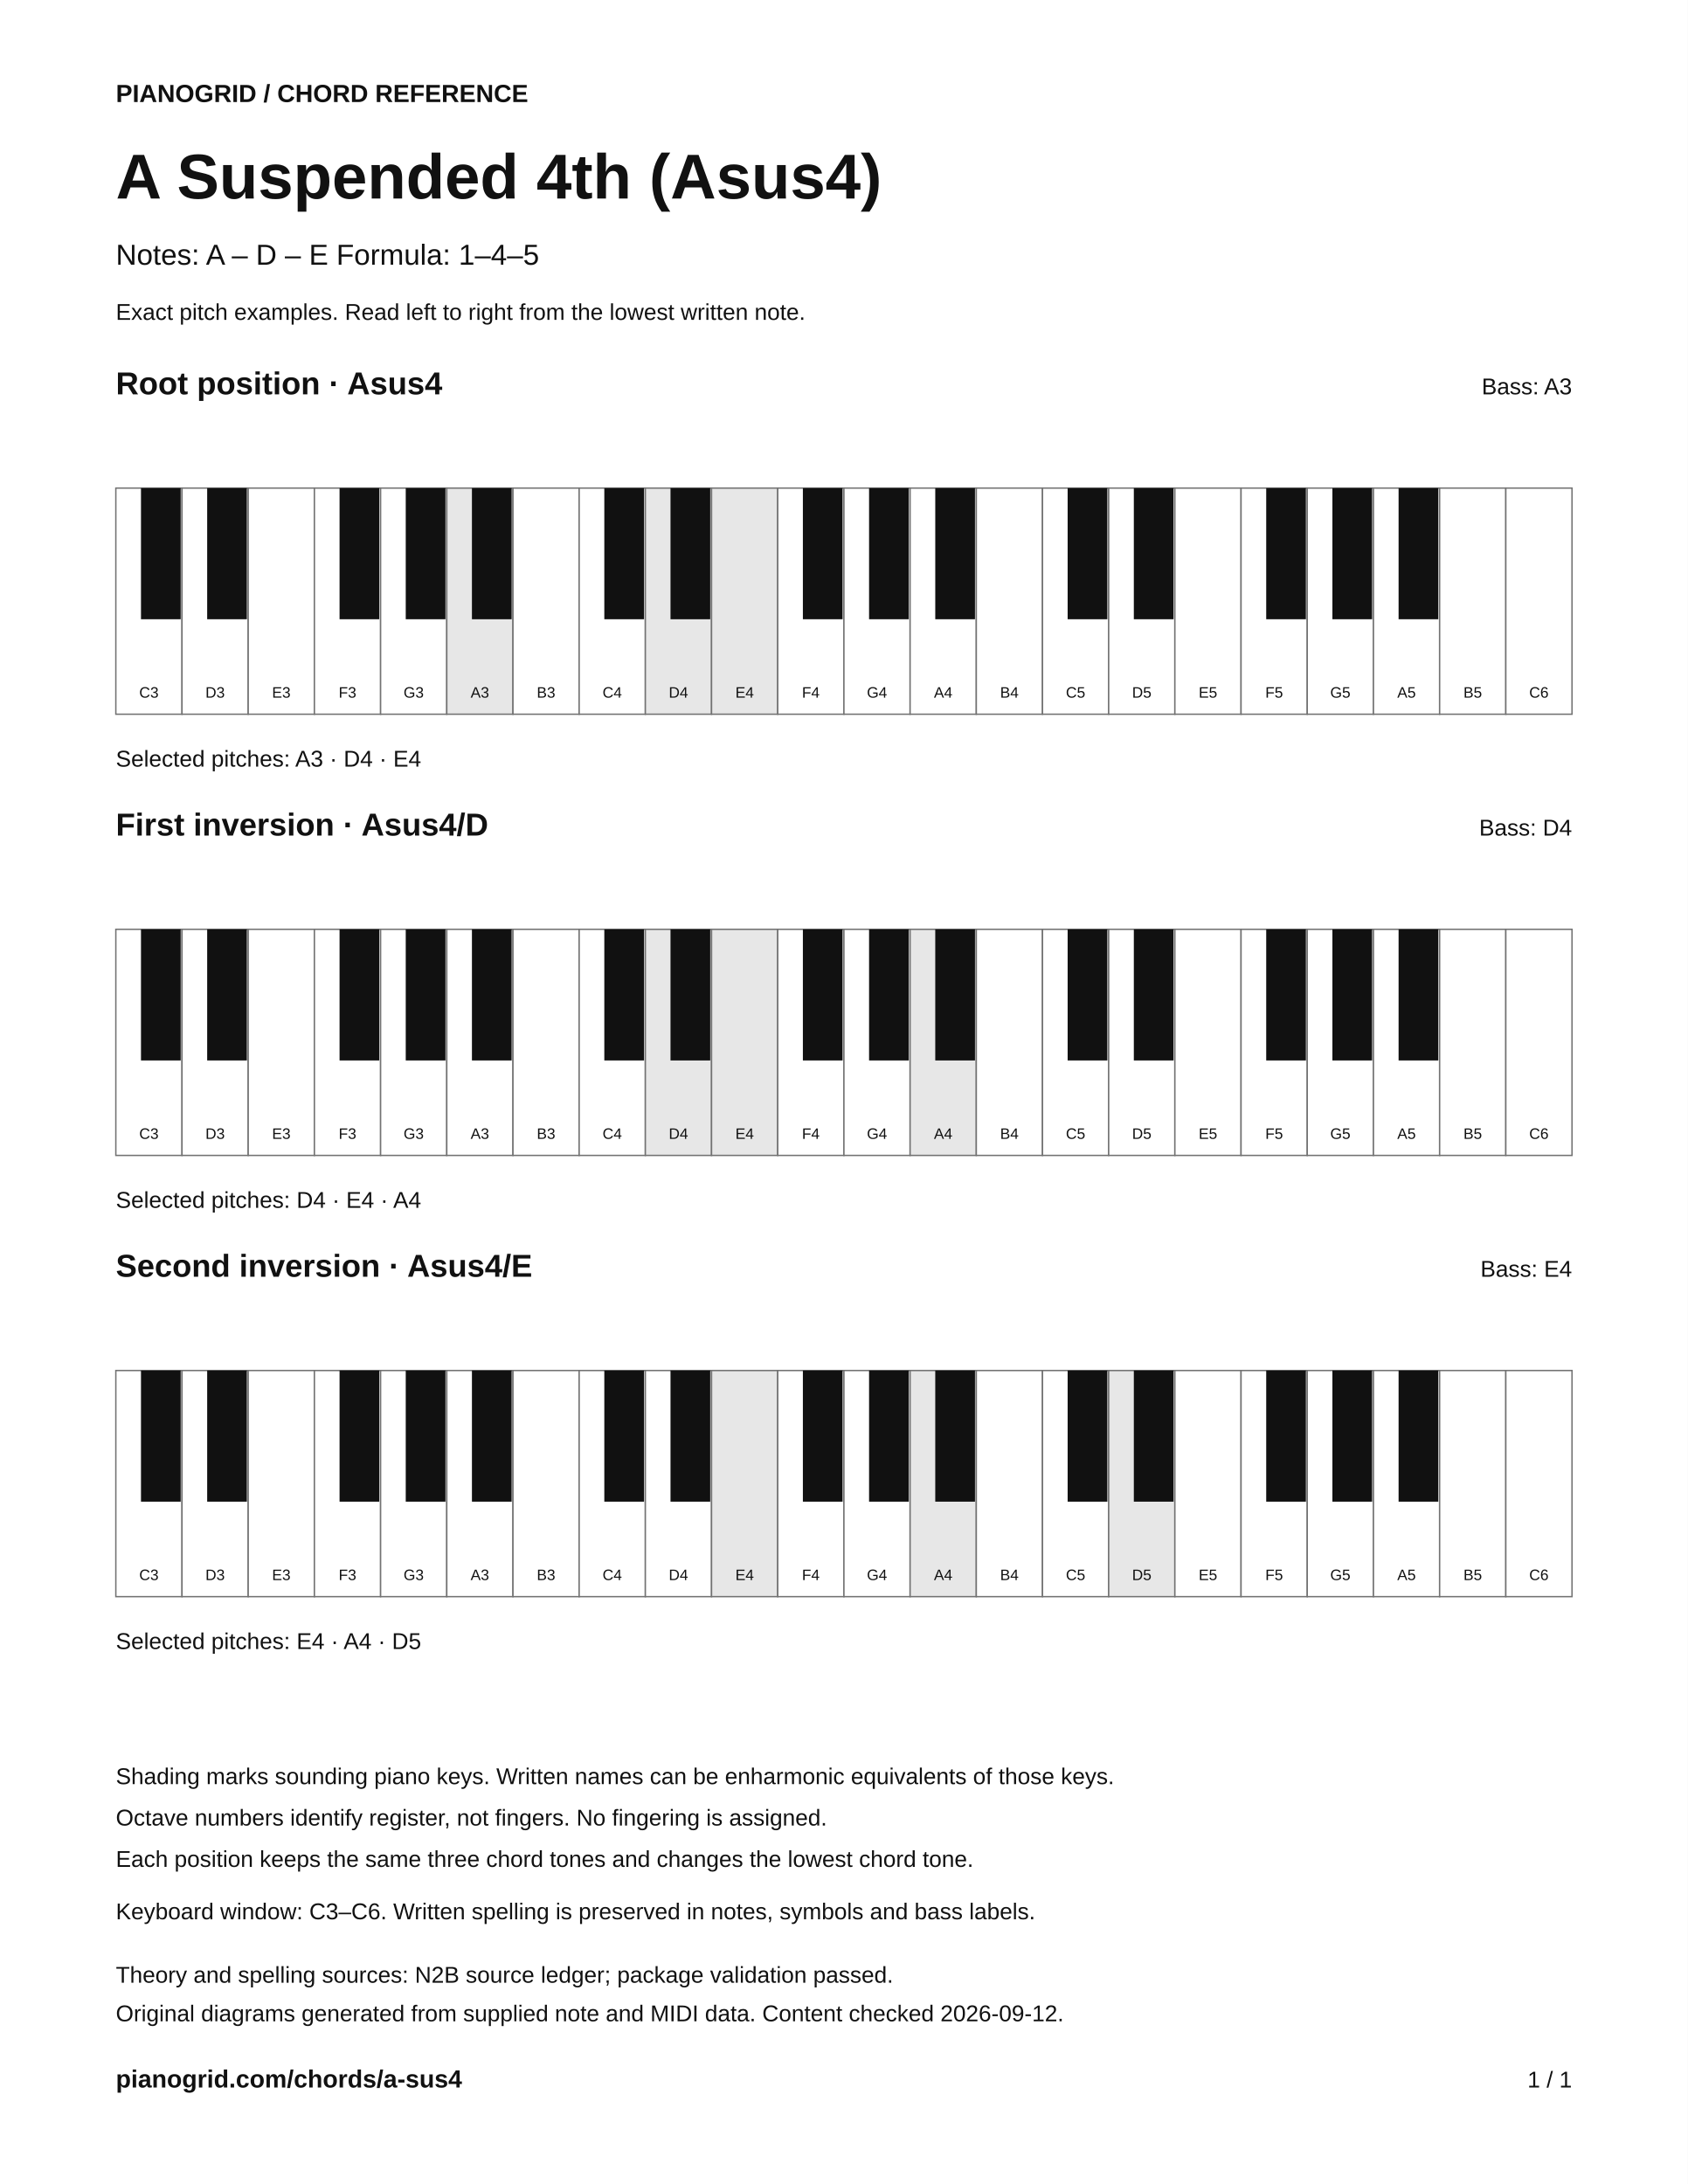
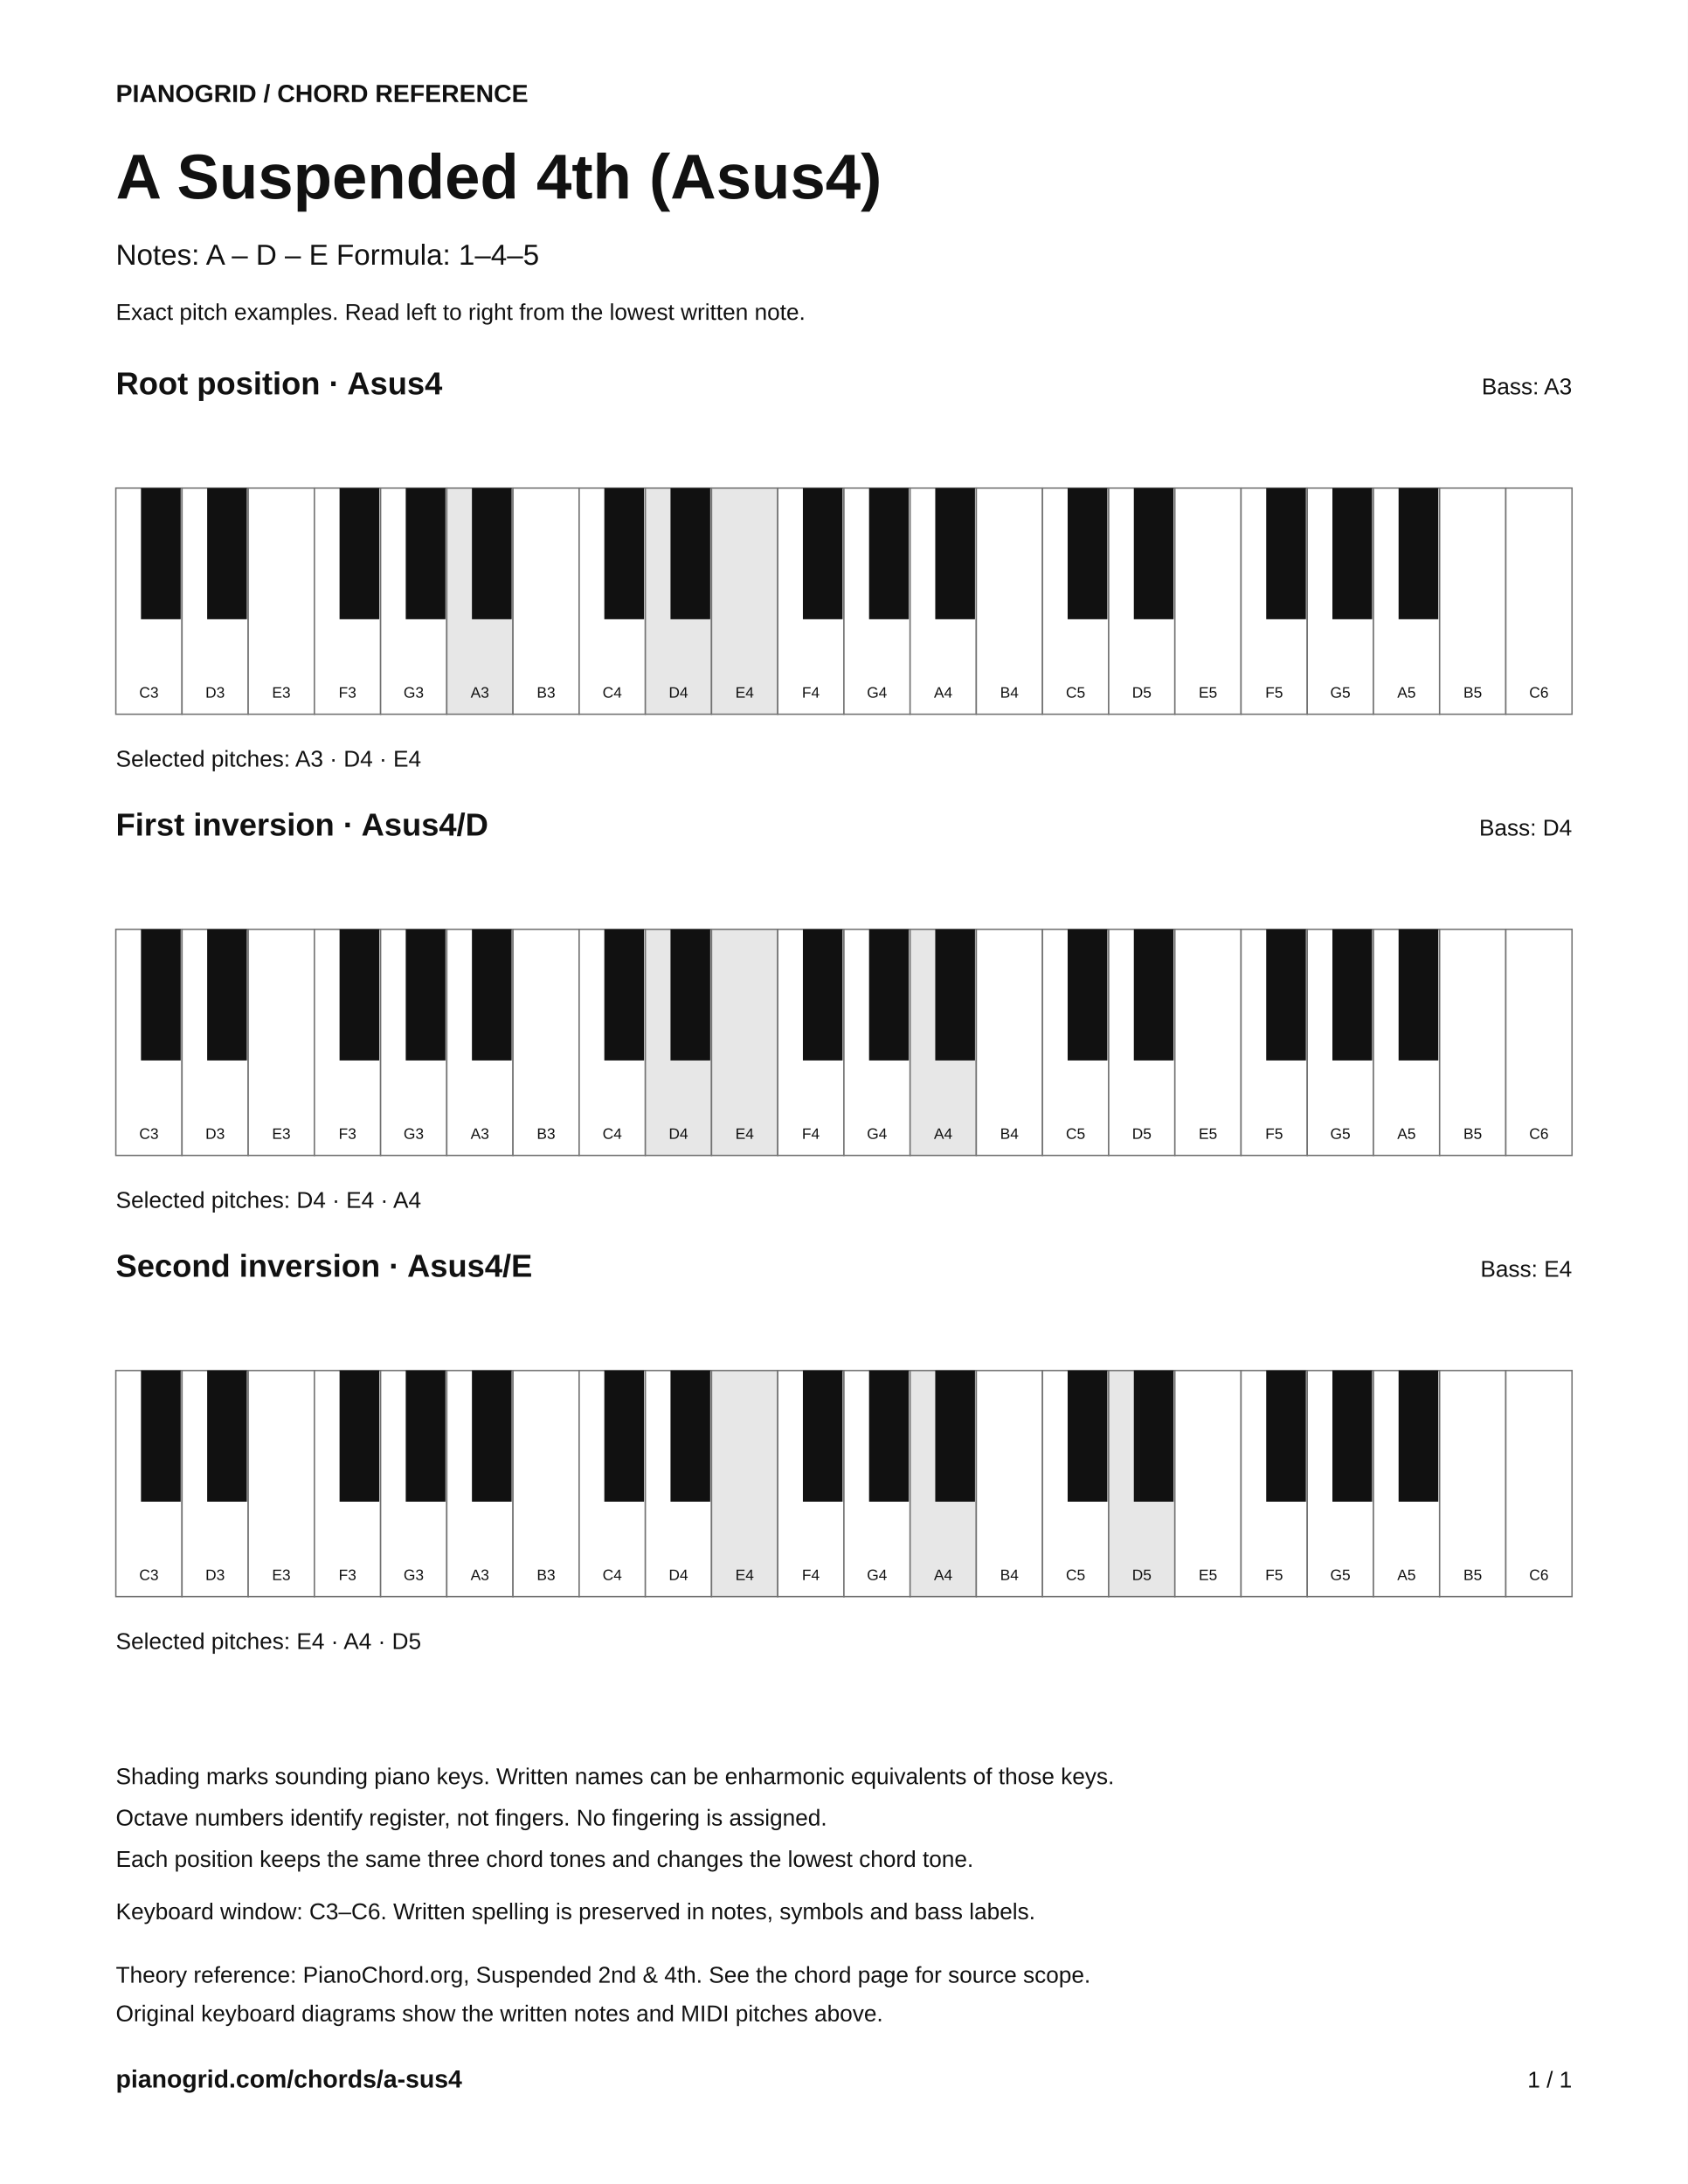
<svg xmlns="http://www.w3.org/2000/svg" width="612" height="792" viewBox="0 0 612 792" role="img" aria-labelledby="title desc">
  <style>text{font-family:"Segoe UI Symbol","Noto Music",Arial,sans-serif;fill:#111}.brand{font-size:9px;font-weight:700}.title{font-size:23px;font-weight:700}.copy{font-size:10.5px}.sub{font-size:11.5px;font-weight:700}.meta{font-size:8.3px}.key{font-size:5.5px}</style>
  <rect width="612" height="792" fill="#fff" />
  <text x="42" y="37" class="brand">PIANOGRID  /  CHORD REFERENCE</text>
  <text x="42" y="72" class="title">A Suspended 4th (Asus4)</text>
  <text x="42" y="96" class="copy">Notes: A – D – E     Formula: 1–4–5</text>
  <text x="42" y="116" class="meta">Exact pitch examples. Read left to right from the lowest written note.</text>
  <text x="42" y="143" class="sub">Root position  ·  Asus4</text>
  <text x="570" y="143" text-anchor="end" class="meta">Bass: A3</text>
  <rect x="42.00" y="177.00" width="24.00" height="82.00" fill="#fff" stroke="#727272" stroke-width=".5" />
  <text x="54.00" y="253.00" text-anchor="middle" class="key">C3</text>
  <rect x="66.00" y="177.00" width="24.00" height="82.00" fill="#fff" stroke="#727272" stroke-width=".5" />
  <text x="78.00" y="253.00" text-anchor="middle" class="key">D3</text>
  <rect x="90.00" y="177.00" width="24.00" height="82.00" fill="#fff" stroke="#727272" stroke-width=".5" />
  <text x="102.00" y="253.00" text-anchor="middle" class="key">E3</text>
  <rect x="114.00" y="177.00" width="24.00" height="82.00" fill="#fff" stroke="#727272" stroke-width=".5" />
  <text x="126.00" y="253.00" text-anchor="middle" class="key">F3</text>
  <rect x="138.00" y="177.00" width="24.00" height="82.00" fill="#fff" stroke="#727272" stroke-width=".5" />
  <text x="150.00" y="253.00" text-anchor="middle" class="key">G3</text>
  <rect x="162.00" y="177.00" width="24.00" height="82.00" fill="#e7e7e7" stroke="#727272" stroke-width=".5" />
  <text x="174.00" y="253.00" text-anchor="middle" class="key">A3</text>
  <rect x="186.00" y="177.00" width="24.00" height="82.00" fill="#fff" stroke="#727272" stroke-width=".5" />
  <text x="198.00" y="253.00" text-anchor="middle" class="key">B3</text>
  <rect x="210.00" y="177.00" width="24.00" height="82.00" fill="#fff" stroke="#727272" stroke-width=".5" />
  <text x="222.00" y="253.00" text-anchor="middle" class="key">C4</text>
  <rect x="234.00" y="177.00" width="24.00" height="82.00" fill="#e7e7e7" stroke="#727272" stroke-width=".5" />
  <text x="246.00" y="253.00" text-anchor="middle" class="key">D4</text>
  <rect x="258.00" y="177.00" width="24.00" height="82.00" fill="#e7e7e7" stroke="#727272" stroke-width=".5" />
  <text x="270.00" y="253.00" text-anchor="middle" class="key">E4</text>
  <rect x="282.00" y="177.00" width="24.00" height="82.00" fill="#fff" stroke="#727272" stroke-width=".5" />
  <text x="294.00" y="253.00" text-anchor="middle" class="key">F4</text>
  <rect x="306.00" y="177.00" width="24.00" height="82.00" fill="#fff" stroke="#727272" stroke-width=".5" />
  <text x="318.00" y="253.00" text-anchor="middle" class="key">G4</text>
  <rect x="330.00" y="177.00" width="24.00" height="82.00" fill="#fff" stroke="#727272" stroke-width=".5" />
  <text x="342.00" y="253.00" text-anchor="middle" class="key">A4</text>
  <rect x="354.00" y="177.00" width="24.00" height="82.00" fill="#fff" stroke="#727272" stroke-width=".5" />
  <text x="366.00" y="253.00" text-anchor="middle" class="key">B4</text>
  <rect x="378.00" y="177.00" width="24.00" height="82.00" fill="#fff" stroke="#727272" stroke-width=".5" />
  <text x="390.00" y="253.00" text-anchor="middle" class="key">C5</text>
  <rect x="402.00" y="177.00" width="24.00" height="82.00" fill="#fff" stroke="#727272" stroke-width=".5" />
  <text x="414.00" y="253.00" text-anchor="middle" class="key">D5</text>
  <rect x="426.00" y="177.00" width="24.00" height="82.00" fill="#fff" stroke="#727272" stroke-width=".5" />
  <text x="438.00" y="253.00" text-anchor="middle" class="key">E5</text>
  <rect x="450.00" y="177.00" width="24.00" height="82.00" fill="#fff" stroke="#727272" stroke-width=".5" />
  <text x="462.00" y="253.00" text-anchor="middle" class="key">F5</text>
  <rect x="474.00" y="177.00" width="24.00" height="82.00" fill="#fff" stroke="#727272" stroke-width=".5" />
  <text x="486.00" y="253.00" text-anchor="middle" class="key">G5</text>
  <rect x="498.00" y="177.00" width="24.00" height="82.00" fill="#fff" stroke="#727272" stroke-width=".5" />
  <text x="510.00" y="253.00" text-anchor="middle" class="key">A5</text>
  <rect x="522.00" y="177.00" width="24.00" height="82.00" fill="#fff" stroke="#727272" stroke-width=".5" />
  <text x="534.00" y="253.00" text-anchor="middle" class="key">B5</text>
  <rect x="546.00" y="177.00" width="24.00" height="82.00" fill="#fff" stroke="#727272" stroke-width=".5" />
  <text x="558.00" y="253.00" text-anchor="middle" class="key">C6</text>
  <rect x="51.12" y="177.00" width="14.40" height="47.56" fill="#111" />
  <rect x="75.12" y="177.00" width="14.40" height="47.56" fill="#111" />
  <rect x="123.12" y="177.00" width="14.40" height="47.56" fill="#111" />
  <rect x="147.12" y="177.00" width="14.40" height="47.56" fill="#111" />
  <rect x="171.12" y="177.00" width="14.40" height="47.56" fill="#111" />
  <rect x="219.12" y="177.00" width="14.40" height="47.56" fill="#111" />
  <rect x="243.12" y="177.00" width="14.40" height="47.56" fill="#111" />
  <rect x="291.12" y="177.00" width="14.40" height="47.56" fill="#111" />
  <rect x="315.12" y="177.00" width="14.40" height="47.56" fill="#111" />
  <rect x="339.12" y="177.00" width="14.40" height="47.56" fill="#111" />
  <rect x="387.12" y="177.00" width="14.40" height="47.56" fill="#111" />
  <rect x="411.12" y="177.00" width="14.40" height="47.56" fill="#111" />
  <rect x="459.12" y="177.00" width="14.40" height="47.56" fill="#111" />
  <rect x="483.12" y="177.00" width="14.40" height="47.56" fill="#111" />
  <rect x="507.12" y="177.00" width="14.40" height="47.56" fill="#111" />
  <text x="42" y="278" class="meta">Selected pitches: A3  ·  D4  ·  E4</text>
  <text x="42" y="303" class="sub">First inversion  ·  Asus4/D</text>
  <text x="570" y="303" text-anchor="end" class="meta">Bass: D4</text>
  <rect x="42.00" y="337.00" width="24.00" height="82.00" fill="#fff" stroke="#727272" stroke-width=".5" />
  <text x="54.00" y="413.00" text-anchor="middle" class="key">C3</text>
  <rect x="66.00" y="337.00" width="24.00" height="82.00" fill="#fff" stroke="#727272" stroke-width=".5" />
  <text x="78.00" y="413.00" text-anchor="middle" class="key">D3</text>
  <rect x="90.00" y="337.00" width="24.00" height="82.00" fill="#fff" stroke="#727272" stroke-width=".5" />
  <text x="102.00" y="413.00" text-anchor="middle" class="key">E3</text>
  <rect x="114.00" y="337.00" width="24.00" height="82.00" fill="#fff" stroke="#727272" stroke-width=".5" />
  <text x="126.00" y="413.00" text-anchor="middle" class="key">F3</text>
  <rect x="138.00" y="337.00" width="24.00" height="82.00" fill="#fff" stroke="#727272" stroke-width=".5" />
  <text x="150.00" y="413.00" text-anchor="middle" class="key">G3</text>
  <rect x="162.00" y="337.00" width="24.00" height="82.00" fill="#fff" stroke="#727272" stroke-width=".5" />
  <text x="174.00" y="413.00" text-anchor="middle" class="key">A3</text>
  <rect x="186.00" y="337.00" width="24.00" height="82.00" fill="#fff" stroke="#727272" stroke-width=".5" />
  <text x="198.00" y="413.00" text-anchor="middle" class="key">B3</text>
  <rect x="210.00" y="337.00" width="24.00" height="82.00" fill="#fff" stroke="#727272" stroke-width=".5" />
  <text x="222.00" y="413.00" text-anchor="middle" class="key">C4</text>
  <rect x="234.00" y="337.00" width="24.00" height="82.00" fill="#e7e7e7" stroke="#727272" stroke-width=".5" />
  <text x="246.00" y="413.00" text-anchor="middle" class="key">D4</text>
  <rect x="258.00" y="337.00" width="24.00" height="82.00" fill="#e7e7e7" stroke="#727272" stroke-width=".5" />
  <text x="270.00" y="413.00" text-anchor="middle" class="key">E4</text>
  <rect x="282.00" y="337.00" width="24.00" height="82.00" fill="#fff" stroke="#727272" stroke-width=".5" />
  <text x="294.00" y="413.00" text-anchor="middle" class="key">F4</text>
  <rect x="306.00" y="337.00" width="24.00" height="82.00" fill="#fff" stroke="#727272" stroke-width=".5" />
  <text x="318.00" y="413.00" text-anchor="middle" class="key">G4</text>
  <rect x="330.00" y="337.00" width="24.00" height="82.00" fill="#e7e7e7" stroke="#727272" stroke-width=".5" />
  <text x="342.00" y="413.00" text-anchor="middle" class="key">A4</text>
  <rect x="354.00" y="337.00" width="24.00" height="82.00" fill="#fff" stroke="#727272" stroke-width=".5" />
  <text x="366.00" y="413.00" text-anchor="middle" class="key">B4</text>
  <rect x="378.00" y="337.00" width="24.00" height="82.00" fill="#fff" stroke="#727272" stroke-width=".5" />
  <text x="390.00" y="413.00" text-anchor="middle" class="key">C5</text>
  <rect x="402.00" y="337.00" width="24.00" height="82.00" fill="#fff" stroke="#727272" stroke-width=".5" />
  <text x="414.00" y="413.00" text-anchor="middle" class="key">D5</text>
  <rect x="426.00" y="337.00" width="24.00" height="82.00" fill="#fff" stroke="#727272" stroke-width=".5" />
  <text x="438.00" y="413.00" text-anchor="middle" class="key">E5</text>
  <rect x="450.00" y="337.00" width="24.00" height="82.00" fill="#fff" stroke="#727272" stroke-width=".5" />
  <text x="462.00" y="413.00" text-anchor="middle" class="key">F5</text>
  <rect x="474.00" y="337.00" width="24.00" height="82.00" fill="#fff" stroke="#727272" stroke-width=".5" />
  <text x="486.00" y="413.00" text-anchor="middle" class="key">G5</text>
  <rect x="498.00" y="337.00" width="24.00" height="82.00" fill="#fff" stroke="#727272" stroke-width=".5" />
  <text x="510.00" y="413.00" text-anchor="middle" class="key">A5</text>
  <rect x="522.00" y="337.00" width="24.00" height="82.00" fill="#fff" stroke="#727272" stroke-width=".5" />
  <text x="534.00" y="413.00" text-anchor="middle" class="key">B5</text>
  <rect x="546.00" y="337.00" width="24.00" height="82.00" fill="#fff" stroke="#727272" stroke-width=".5" />
  <text x="558.00" y="413.00" text-anchor="middle" class="key">C6</text>
  <rect x="51.12" y="337.00" width="14.40" height="47.56" fill="#111" />
  <rect x="75.12" y="337.00" width="14.40" height="47.56" fill="#111" />
  <rect x="123.12" y="337.00" width="14.40" height="47.56" fill="#111" />
  <rect x="147.12" y="337.00" width="14.40" height="47.56" fill="#111" />
  <rect x="171.12" y="337.00" width="14.40" height="47.56" fill="#111" />
  <rect x="219.12" y="337.00" width="14.40" height="47.56" fill="#111" />
  <rect x="243.12" y="337.00" width="14.40" height="47.56" fill="#111" />
  <rect x="291.12" y="337.00" width="14.40" height="47.56" fill="#111" />
  <rect x="315.12" y="337.00" width="14.40" height="47.56" fill="#111" />
  <rect x="339.12" y="337.00" width="14.40" height="47.56" fill="#111" />
  <rect x="387.12" y="337.00" width="14.40" height="47.56" fill="#111" />
  <rect x="411.12" y="337.00" width="14.40" height="47.56" fill="#111" />
  <rect x="459.12" y="337.00" width="14.40" height="47.56" fill="#111" />
  <rect x="483.12" y="337.00" width="14.40" height="47.56" fill="#111" />
  <rect x="507.12" y="337.00" width="14.40" height="47.56" fill="#111" />
  <text x="42" y="438" class="meta">Selected pitches: D4  ·  E4  ·  A4</text>
  <text x="42" y="463" class="sub">Second inversion  ·  Asus4/E</text>
  <text x="570" y="463" text-anchor="end" class="meta">Bass: E4</text>
  <rect x="42.00" y="497.00" width="24.00" height="82.00" fill="#fff" stroke="#727272" stroke-width=".5" />
  <text x="54.00" y="573.00" text-anchor="middle" class="key">C3</text>
  <rect x="66.00" y="497.00" width="24.00" height="82.00" fill="#fff" stroke="#727272" stroke-width=".5" />
  <text x="78.00" y="573.00" text-anchor="middle" class="key">D3</text>
  <rect x="90.00" y="497.00" width="24.00" height="82.00" fill="#fff" stroke="#727272" stroke-width=".5" />
  <text x="102.00" y="573.00" text-anchor="middle" class="key">E3</text>
  <rect x="114.00" y="497.00" width="24.00" height="82.00" fill="#fff" stroke="#727272" stroke-width=".5" />
  <text x="126.00" y="573.00" text-anchor="middle" class="key">F3</text>
  <rect x="138.00" y="497.00" width="24.00" height="82.00" fill="#fff" stroke="#727272" stroke-width=".5" />
  <text x="150.00" y="573.00" text-anchor="middle" class="key">G3</text>
  <rect x="162.00" y="497.00" width="24.00" height="82.00" fill="#fff" stroke="#727272" stroke-width=".5" />
  <text x="174.00" y="573.00" text-anchor="middle" class="key">A3</text>
  <rect x="186.00" y="497.00" width="24.00" height="82.00" fill="#fff" stroke="#727272" stroke-width=".5" />
  <text x="198.00" y="573.00" text-anchor="middle" class="key">B3</text>
  <rect x="210.00" y="497.00" width="24.00" height="82.00" fill="#fff" stroke="#727272" stroke-width=".5" />
  <text x="222.00" y="573.00" text-anchor="middle" class="key">C4</text>
  <rect x="234.00" y="497.00" width="24.00" height="82.00" fill="#fff" stroke="#727272" stroke-width=".5" />
  <text x="246.00" y="573.00" text-anchor="middle" class="key">D4</text>
  <rect x="258.00" y="497.00" width="24.00" height="82.00" fill="#e7e7e7" stroke="#727272" stroke-width=".5" />
  <text x="270.00" y="573.00" text-anchor="middle" class="key">E4</text>
  <rect x="282.00" y="497.00" width="24.00" height="82.00" fill="#fff" stroke="#727272" stroke-width=".5" />
  <text x="294.00" y="573.00" text-anchor="middle" class="key">F4</text>
  <rect x="306.00" y="497.00" width="24.00" height="82.00" fill="#fff" stroke="#727272" stroke-width=".5" />
  <text x="318.00" y="573.00" text-anchor="middle" class="key">G4</text>
  <rect x="330.00" y="497.00" width="24.00" height="82.00" fill="#e7e7e7" stroke="#727272" stroke-width=".5" />
  <text x="342.00" y="573.00" text-anchor="middle" class="key">A4</text>
  <rect x="354.00" y="497.00" width="24.00" height="82.00" fill="#fff" stroke="#727272" stroke-width=".5" />
  <text x="366.00" y="573.00" text-anchor="middle" class="key">B4</text>
  <rect x="378.00" y="497.00" width="24.00" height="82.00" fill="#fff" stroke="#727272" stroke-width=".5" />
  <text x="390.00" y="573.00" text-anchor="middle" class="key">C5</text>
  <rect x="402.00" y="497.00" width="24.00" height="82.00" fill="#e7e7e7" stroke="#727272" stroke-width=".5" />
  <text x="414.00" y="573.00" text-anchor="middle" class="key">D5</text>
  <rect x="426.00" y="497.00" width="24.00" height="82.00" fill="#fff" stroke="#727272" stroke-width=".5" />
  <text x="438.00" y="573.00" text-anchor="middle" class="key">E5</text>
  <rect x="450.00" y="497.00" width="24.00" height="82.00" fill="#fff" stroke="#727272" stroke-width=".5" />
  <text x="462.00" y="573.00" text-anchor="middle" class="key">F5</text>
  <rect x="474.00" y="497.00" width="24.00" height="82.00" fill="#fff" stroke="#727272" stroke-width=".5" />
  <text x="486.00" y="573.00" text-anchor="middle" class="key">G5</text>
  <rect x="498.00" y="497.00" width="24.00" height="82.00" fill="#fff" stroke="#727272" stroke-width=".5" />
  <text x="510.00" y="573.00" text-anchor="middle" class="key">A5</text>
  <rect x="522.00" y="497.00" width="24.00" height="82.00" fill="#fff" stroke="#727272" stroke-width=".5" />
  <text x="534.00" y="573.00" text-anchor="middle" class="key">B5</text>
  <rect x="546.00" y="497.00" width="24.00" height="82.00" fill="#fff" stroke="#727272" stroke-width=".5" />
  <text x="558.00" y="573.00" text-anchor="middle" class="key">C6</text>
  <rect x="51.12" y="497.00" width="14.40" height="47.56" fill="#111" />
  <rect x="75.12" y="497.00" width="14.40" height="47.56" fill="#111" />
  <rect x="123.12" y="497.00" width="14.40" height="47.56" fill="#111" />
  <rect x="147.12" y="497.00" width="14.40" height="47.56" fill="#111" />
  <rect x="171.12" y="497.00" width="14.40" height="47.56" fill="#111" />
  <rect x="219.12" y="497.00" width="14.40" height="47.56" fill="#111" />
  <rect x="243.12" y="497.00" width="14.40" height="47.56" fill="#111" />
  <rect x="291.12" y="497.00" width="14.40" height="47.56" fill="#111" />
  <rect x="315.12" y="497.00" width="14.40" height="47.56" fill="#111" />
  <rect x="339.12" y="497.00" width="14.40" height="47.56" fill="#111" />
  <rect x="387.12" y="497.00" width="14.40" height="47.56" fill="#111" />
  <rect x="411.12" y="497.00" width="14.40" height="47.56" fill="#111" />
  <rect x="459.12" y="497.00" width="14.40" height="47.56" fill="#111" />
  <rect x="483.12" y="497.00" width="14.40" height="47.56" fill="#111" />
  <rect x="507.12" y="497.00" width="14.40" height="47.56" fill="#111" />
  <text x="42" y="598" class="meta">Selected pitches: E4  ·  A4  ·  D5</text>
  <text x="42" y="647" class="meta">Shading marks sounding piano keys. Written names can be enharmonic equivalents of those keys.</text>
  <text x="42" y="662" class="meta">Octave numbers identify register, not fingers. No fingering is assigned.</text>
  <text x="42" y="677" class="meta">Each position keeps the same three chord tones and changes the lowest chord tone.</text>
  <text x="42" y="696" class="meta">Keyboard window: C3–C6. Written spelling is preserved in notes, symbols and bass labels.</text>
-   <text x="42" y="719" class="meta">Theory and spelling sources: N2B source ledger; package validation passed.</text>
-   <text x="42" y="733" class="meta">Original diagrams generated from supplied note and MIDI data. Content checked 2026-09-12.</text>
+   <text x="42" y="719" class="meta">Theory reference: PianoChord.org, Suspended 2nd &amp; 4th. See the chord page for source scope.</text>
+   <text x="42" y="733" class="meta">Original keyboard diagrams show the written notes and MIDI pitches above.</text>
  <text x="42" y="757" class="brand">pianogrid.com/chords/a-sus4</text>
  <text x="570" y="757" text-anchor="end" class="meta">1 / 1</text>
</svg>
